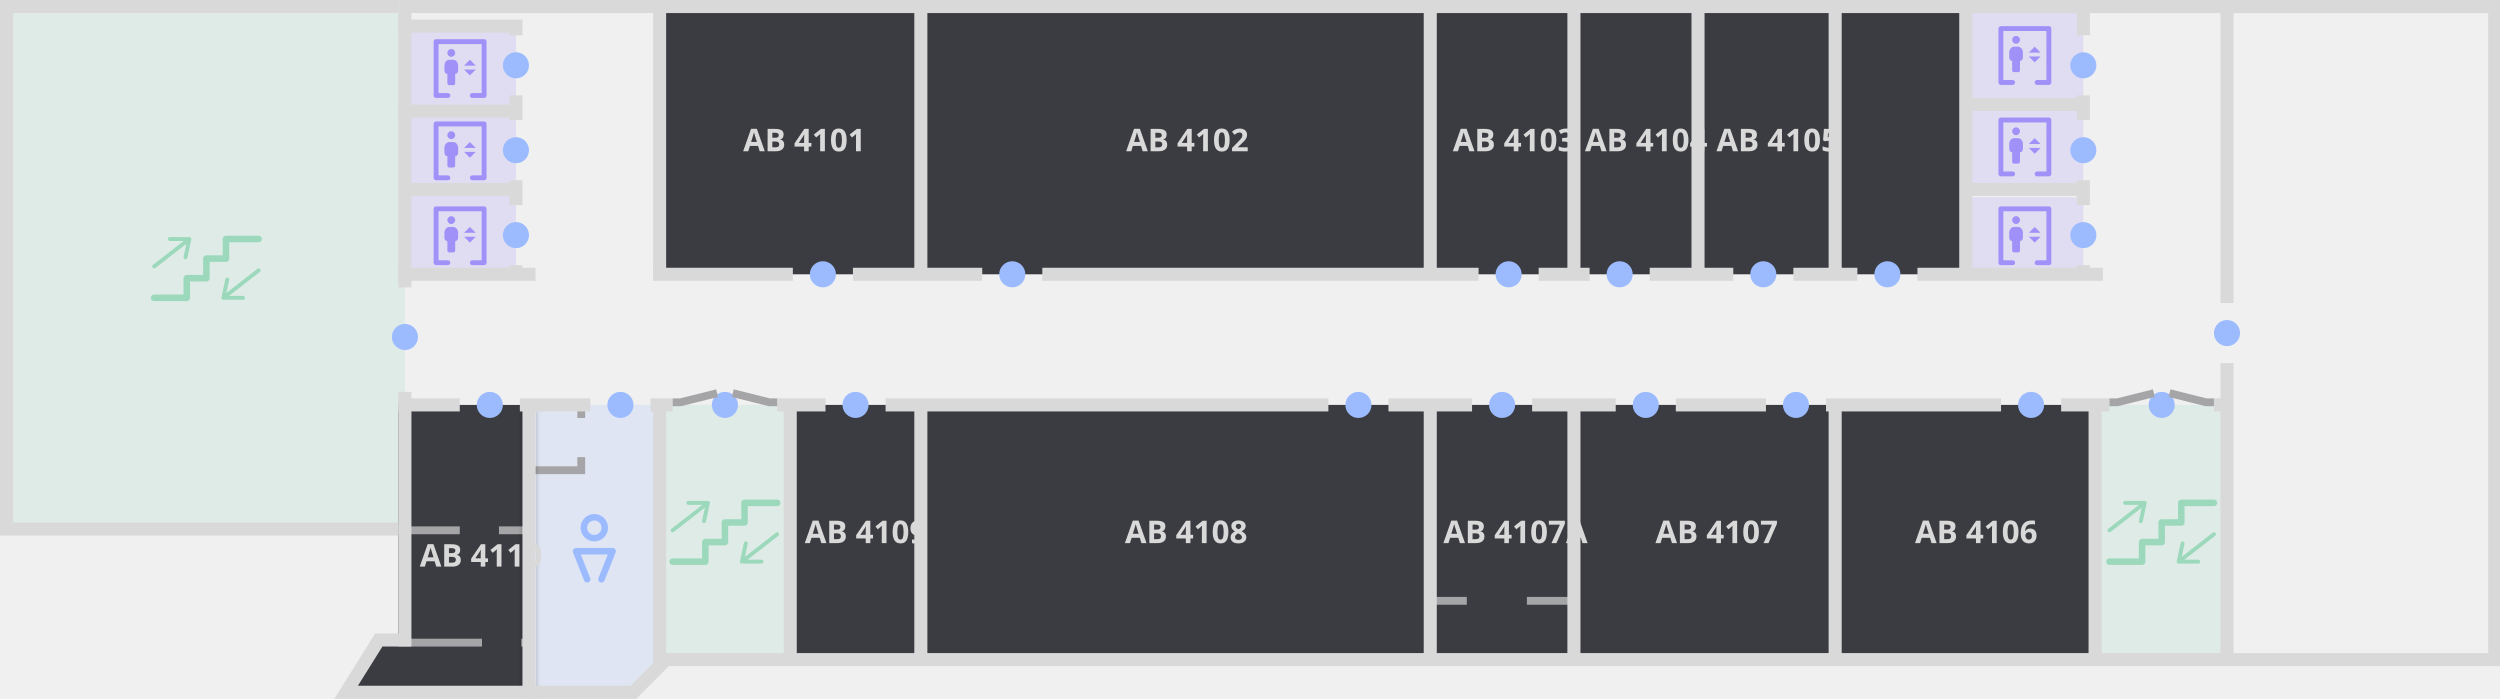
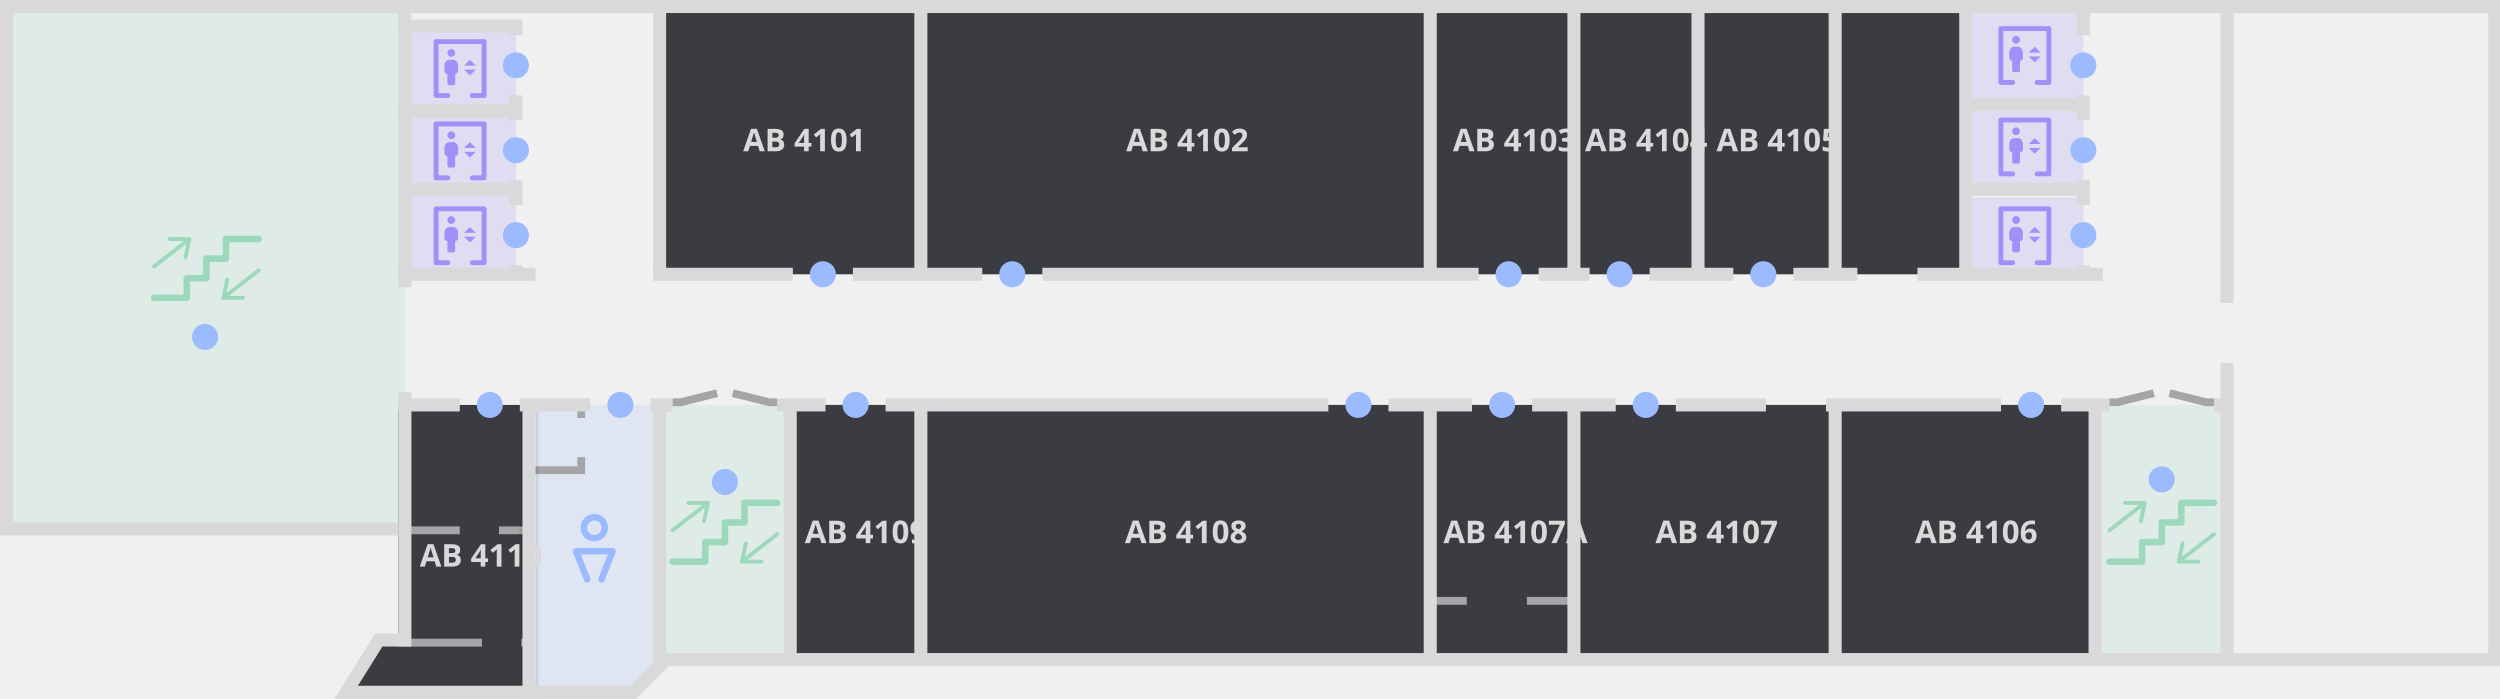
<svg xmlns="http://www.w3.org/2000/svg" width="1914" height="535" viewBox="0 0 1914 535" fill="none">
-   <g id="AV-4-1" clip-path="url(#clip0_3_359)">
+   <g id="AV-4-1" clip-path="url(#clip0_70_4571)">
    <g id="Spaces">
      <path id="av-4110" d="M405 310H305V490H285L260 530H405V310Z" fill="#3B3C41" />
      <path id="av-4109" d="M705 310H605V505H705V310Z" fill="#3B3C41" />
      <path id="av-4108" d="M705 310H1095V505H705V310Z" fill="#3B3C41" />
      <path id="av-4107a" d="M1205 310H1095V505H1205V310Z" fill="#3B3C41" />
      <path id="av-4107" d="M1405 310H1205V505H1405V310Z" fill="#3B3C41" />
      <path id="av-4106" d="M1605 310H1405V505H1605V310Z" fill="#3B3C41" />
      <path id="av-4105" d="M1405 210V5H1300V210H1405Z" fill="#3B3C41" />
      <path id="av-4104" d="M1300 210V5H1205V210H1300Z" fill="#3B3C41" />
      <path id="av-4103" d="M1205 5H1095V210H1205V5Z" fill="#3B3C41" />
      <path id="av-4102" d="M1095 5H705V210H1095V5Z" fill="#3B3C41" />
      <path id="av-4101" d="M505 210H705V5H505V210Z" fill="#3B3C41" />
      <path id="!av-4-1-techroom" d="M1505 5H1405V210H1505V5Z" fill="#3B3C41" />
-       <path id="av-4-0-lift-left-3" opacity="0.2" d="M310 210V150H395V210H310Z" fill="#A091F8" />
-       <path id="av-4-0-lift-left-2" opacity="0.2" d="M310 145V85H395V145H310Z" fill="#A091F8" />
-       <path id="av-4-0-lift-left-1" opacity="0.2" d="M310 85V20H395V85H310Z" fill="#A091F8" />
+       <path id="av-4-1-lift-left-3" opacity="0.2" d="M310 210V150H395V210H310Z" fill="#A091F8" />
+       <path id="av-4-1-lift-left-2" opacity="0.2" d="M310 145V85H395V145H310Z" fill="#A091F8" />
+       <path id="av-4-1-lift-left-1" opacity="0.2" d="M310 85V20H395V85H310Z" fill="#A091F8" />
      <path id="av-4-1-stair-left-1" opacity="0.2" d="M5 5H310V405H5V5Z" fill="#9CD9BC" />
      <path id="av-4-1-stair-left" opacity="0.2" d="M605 310H505V505H605V310Z" fill="#9CD9BC" />
      <path id="av-4-1-wcm" opacity="0.2" d="M505 310H405V530H480L505 505V310Z" fill="#9CBBFF" />
      <path id="av-4-1-lift-right-3" opacity="0.2" d="M1595 151H1505V211H1595V151Z" fill="#A091F8" />
      <path id="av-4-1-lift-right-2" opacity="0.2" d="M1505 80V145H1595V80H1505Z" fill="#A091F8" />
      <path id="av-4-1-lift-right-1" opacity="0.2" d="M1595 5H1505V80H1595V5Z" fill="#A091F8" />
      <path id="av-4-1-stair-right" opacity="0.2" d="M1605 310H1705V505H1605V310Z" fill="#9CD9BC" />
    </g>
    <g id="Walls">
      <path id="Subtract" d="M410 215H305V205H410V215ZM607 215H500V205H607V215ZM752 215H653V205H752V215ZM1132 215H798V205H1132V215ZM1217 215H1178V205H1217V215ZM1422 215H1373V205H1422V215ZM1610 215H1468V205H1610V215ZM1327 215H1263V205H1327V215Z" fill="#D9D9D9" />
      <path id="Subtract_2" d="M1123 463H1095V457H1123V463ZM1205 463H1169V457H1205V463Z" fill="#A5A5A7" />
      <path id="Subtract_3" d="M448 363H405V357H442V350H448V363ZM448 320H442V310H448V320Z" fill="#A5A5A7" />
      <path id="Subtract_4" d="M352 409H305V403H352V409ZM405 409H382V403H405V409Z" fill="#A5A5A7" />
      <path id="Subtract_5" d="M369 495H305V489H369V495ZM405 495H399V489H405V495Z" fill="#A5A5A7" />
-       <g id="Vector 20" filter="url(#filter0_d_3_359)">
+       <g id="Vector 20" filter="url(#filter0_d_70_4571)">
        <path d="M405 530V310" stroke="#D9D9D9" stroke-width="10" />
      </g>
      <path id="Vector 19" d="M1604 310V505" stroke="#D9D9D9" stroke-width="10" />
      <path id="Vector 32" d="M1405 310V505" stroke="#D9D9D9" stroke-width="10" />
      <path id="Vector 17" d="M605 505V310" stroke="#D9D9D9" stroke-width="10" />
      <path id="Vector 16" d="M1405 5V210" stroke="#D9D9D9" stroke-width="10" />
      <path id="Vector 15" d="M1095 5V210" stroke="#D9D9D9" stroke-width="10" />
      <path id="Vector 42" d="M1205 5V210" stroke="#D9D9D9" stroke-width="10" />
      <path id="Vector 43" d="M1300 5V210" stroke="#D9D9D9" stroke-width="10" />
      <path id="Vector 40" d="M705 5V210" stroke="#D9D9D9" stroke-width="10" />
      <path id="Vector 13" d="M1205 505V310" stroke="#D9D9D9" stroke-width="10" />
      <path id="Vector 41" d="M1095 505V310" stroke="#D9D9D9" stroke-width="10" />
      <path id="Vector 10" d="M705 505V310" stroke="#D9D9D9" stroke-width="10" />
      <path id="Vector 9" d="M505 510V310" stroke="#D9D9D9" stroke-width="10" />
      <path id="Vector 8" d="M1505 5V210" stroke="#D9D9D9" stroke-width="10" />
      <path id="Vector 5" d="M505 5V210" stroke="#D9D9D9" stroke-width="10" />
      <path id="Subtract_6" d="M1710 505H1700V278H1710V505ZM1710 232H1700V5H1710V232Z" fill="#D9D9D9" />
      <path id="Vector 28" d="M305 85H395" stroke="#D9D9D9" stroke-width="10" />
      <path id="Vector 29" d="M310 145H395" stroke="#D9D9D9" stroke-width="10" />
      <path id="Subtract_7" d="M400 210H390V203H400V210ZM400 157H390V138H400V157ZM400 92H390V73H400V92ZM400 27H390V25H305V15H400V27Z" fill="#D9D9D9" />
      <path id="Vector 30" d="M1505 80H1595" stroke="#D9D9D9" stroke-width="10" />
      <path id="Vector 31" d="M1505 145H1595" stroke="#D9D9D9" stroke-width="10" />
      <path id="Subtract_8" d="M1600 210H1590V203H1600V210ZM1600 157H1590V138H1600V157ZM1600 92H1590V73H1600V92ZM1600 27H1590V5H1600V27Z" fill="#D9D9D9" />
      <path id="Vector 39" d="M305 405H5V5H155H305" stroke="#D9D9D9" stroke-width="10" />
      <path id="Subtract_9" d="M1915 510H512.07L488.535 533.535L487.071 535H255.979L260.76 527.35L285.76 487.35L287.229 485H305V300H315V495H292.771L274.021 525H482.93L506.465 501.465L507.929 500H1905V10H315V220H305V0H1915V510Z" fill="#D9D9D9" />
      <path id="Subtract_10" d="M352 315H305V305H352V315ZM452 315H398V305H452V315ZM515 315H498V305H515V315ZM632 315H595V305H632V315ZM1017 315H678V305H1017V315ZM1127 315H1063V305H1127V315ZM1352 315H1283V305H1352V315ZM1532 315H1398V305H1532V315ZM1615 315H1578V305H1615V315ZM1705 315H1695V305H1705V315ZM1237 315H1173V305H1237V315Z" fill="#D9D9D9" />
    </g>
    <g id="Textes">
      <text id="ÐÐ 4110" fill="#D9D9D9" xml:space="preserve" style="white-space: pre" font-family="GothamSSm" font-size="24" font-weight="bold" letter-spacing="0em">
        <tspan x="321.367" y="433.8">АВ 4110</tspan>
      </text>
      <text id="ÐÐ 4109" fill="#D9D9D9" xml:space="preserve" style="white-space: pre" font-family="GothamSSm" font-size="24" font-weight="bold" letter-spacing="0em">
        <tspan x="616.152" y="415.8">АВ 4109</tspan>
      </text>
      <text id="ÐÐ 4108" fill="#D9D9D9" xml:space="preserve" style="white-space: pre" font-family="GothamSSm" font-size="24" font-weight="bold" letter-spacing="0em">
        <tspan x="861.223" y="415.8">АВ 4108</tspan>
      </text>
      <text id="Ð°Ð² 4107Ð" fill="#D9D9D9" xml:space="preserve" style="white-space: pre" font-family="GothamSSm" font-size="24" font-weight="bold" letter-spacing="0em">
        <tspan x="1105.05" y="415.8">АВ 4107А</tspan>
      </text>
      <text id="ÐÐ 4107" fill="#D9D9D9" xml:space="preserve" style="white-space: pre" font-family="GothamSSm" font-size="24" font-weight="bold" letter-spacing="0em">
        <tspan x="1267.4" y="415.8">АВ 4107</tspan>
      </text>
      <text id="ÐÐ 4106" fill="#D9D9D9" xml:space="preserve" style="white-space: pre" font-family="GothamSSm" font-size="24" font-weight="bold" letter-spacing="0em">
        <tspan x="1466.13" y="415.8">АВ 4106</tspan>
      </text>
      <text id="ÐÐ 4105" fill="#D9D9D9" xml:space="preserve" style="white-space: pre" font-family="GothamSSm" font-size="24" font-weight="bold" letter-spacing="0em">
        <tspan x="1314.12" y="115.8">АВ 4105</tspan>
      </text>
      <text id="ÐÐ 4104" fill="#D9D9D9" xml:space="preserve" style="white-space: pre" font-family="GothamSSm" font-size="24" font-weight="bold" letter-spacing="0em">
        <tspan x="1213.45" y="115.8">АВ 4104</tspan>
      </text>
      <text id="ÐÐ 4103" fill="#D9D9D9" xml:space="preserve" style="white-space: pre" font-family="GothamSSm" font-size="24" font-weight="bold" letter-spacing="0em">
        <tspan x="1112.3" y="115.8">АВ 4103</tspan>
      </text>
      <text id="ÐÐ 4102" fill="#D9D9D9" xml:space="preserve" style="white-space: pre" font-family="GothamSSm" font-size="24" font-weight="bold" letter-spacing="0em">
        <tspan x="862.191" y="115.8">АВ 4102</tspan>
      </text>
      <text id="ÐÐ 4101" fill="#D9D9D9" xml:space="preserve" style="white-space: pre" font-family="GothamSSm" font-size="24" font-weight="bold" letter-spacing="0em">
        <tspan x="568.961" y="115.8">АВ 4101</tspan>
      </text>
    </g>
    <g id="Entrances">
      <circle id="23" cx="475" cy="310" r="10" fill="#9CBBFF" />
      <circle id="24" cx="375" cy="310" r="10" fill="#9CBBFF" />
-       <circle id="10" cx="1445" cy="210" r="10" fill="#9CBBFF" />
      <circle id="3" cx="395" cy="115" r="10" fill="#9CBBFF" />
      <circle id="4" cx="395" cy="50" r="10" fill="#9CBBFF" />
      <circle id="2" cx="395" cy="180" r="10" fill="#9CBBFF" />
      <circle id="12" cx="1595" cy="115" r="10" fill="#9CBBFF" />
      <circle id="13" cx="1595" cy="50" r="10" fill="#9CBBFF" />
      <circle id="11" cx="1595" cy="180" r="10" fill="#9CBBFF" />
-       <circle id="14" cx="1705" cy="255" r="10" fill="#9CBBFF" />
-       <circle id="15" cx="1655" cy="310" r="10" fill="#9CBBFF" />
+       <circle id="27" cx="1655" cy="367" r="10" fill="#9CBBFF" />
      <circle id="16" cx="1555" cy="310" r="10" fill="#9CBBFF" />
-       <circle id="17" cx="1375" cy="310" r="10" fill="#9CBBFF" />
      <circle id="18" cx="1260" cy="310" r="10" fill="#9CBBFF" />
      <circle id="19" cx="1150" cy="310" r="10" fill="#9CBBFF" />
      <circle id="20" cx="1040" cy="310" r="10" fill="#9CBBFF" />
      <circle id="21" cx="655" cy="310" r="10" fill="#9CBBFF" />
      <circle id="5" cx="630" cy="210" r="10" fill="#9CBBFF" />
-       <circle id="22" cx="555" cy="310" r="10" fill="#9CBBFF" />
+       <circle id="26" cx="555" cy="369" r="10" fill="#9CBBFF" />
      <circle id="6" cx="775" cy="210" r="10" fill="#9CBBFF" />
      <circle id="7" cx="1155" cy="210" r="10" fill="#9CBBFF" />
      <circle id="8" cx="1240" cy="210" r="10" fill="#9CBBFF" />
      <circle id="9" cx="1350" cy="210" r="10" fill="#9CBBFF" />
-       <circle id="1" cx="310" cy="258" r="10" fill="#9CBBFF" />
+       <circle id="25" cx="157" cy="258" r="10" fill="#9CBBFF" />
    </g>
    <g id="Icons">
      <g id="Men">
        <g id="Group 6">
          <path id="Vector 200" d="M460.5 443.5L469 422H441L449.5 443.5" stroke="#9CBBFF" stroke-width="5" stroke-linecap="round" stroke-linejoin="round" />
          <circle id="Ellipse 9" cx="455" cy="404" r="8" stroke="#9CBBFF" stroke-width="5" stroke-linecap="round" stroke-linejoin="round" />
        </g>
      </g>
      <g id="Stair">
        <g id="Stair frame">
          <path id="Vector 152" d="M595 385H570V400H555V415H540V430H515" stroke="#9CD9BC" stroke-width="5" stroke-linecap="round" stroke-linejoin="round" />
          <path id="Vector 154" d="M527 385H542M542 385L539 399M542 385L515 406" stroke="#9CD9BC" stroke-width="3" stroke-linecap="round" stroke-linejoin="round" />
          <path id="Vector 155" d="M583 430H568M568 430L571 416M568 430L595 409" stroke="#9CD9BC" stroke-width="3" stroke-linecap="round" stroke-linejoin="round" />
        </g>
      </g>
      <g id="Stair_2">
        <g id="Stair frame_2">
          <path id="Vector 152_2" d="M1695 385H1670V400H1655V415H1640V430H1615" stroke="#9CD9BC" stroke-width="5" stroke-linecap="round" stroke-linejoin="round" />
          <path id="Vector 154_2" d="M1627 385H1642M1642 385L1639 399M1642 385L1615 406" stroke="#9CD9BC" stroke-width="3" stroke-linecap="round" stroke-linejoin="round" />
          <path id="Vector 155_2" d="M1683 430H1668M1668 430L1671 416M1668 430L1695 409" stroke="#9CD9BC" stroke-width="3" stroke-linecap="round" stroke-linejoin="round" />
        </g>
      </g>
      <g id="Doors">
        <path id="Vector 301" d="M549 301L521 308H515" stroke="#A5A5A7" stroke-width="6" />
        <path id="Vector 302" d="M561 301L589 308H595" stroke="#A5A5A7" stroke-width="6" />
      </g>
      <g id="Doors_2">
        <path id="Vector 301_2" d="M1649 301L1621 308H1615" stroke="#A5A5A7" stroke-width="6" />
        <path id="Vector 302_2" d="M1661 301L1689 308H1695" stroke="#A5A5A7" stroke-width="6" />
      </g>
      <g id="Elevator">
        <g id="Vector">
          <path d="M364.25 50.25L359.75 45.75L355.25 50.25H364.25Z" fill="#A091F8" />
          <path d="M364.25 53.25L359.75 57.75L355.25 53.25H364.25Z" fill="#A091F8" />
          <path d="M350.75 50.25C350.75 48 349.25 45.75 347 45.75H344C341.75 45.75 340.25 48 340.25 50.25V54C340.25 55.5 341.375 56.625 342.5 56.625V63.75C342.5 64.95 343.5 65.25 344 65.25H347C347.5 65.25 348.5 64.95 348.5 63.75V56.625C349.625 56.625 350.75 55.5 350.75 54V50.25Z" fill="#A091F8" />
          <path d="M348.5 40.5C348.5 42.157 347.157 43.5 345.5 43.5C343.843 43.5 342.5 42.157 342.5 40.5C342.5 38.843 343.843 37.5 345.5 37.5C347.157 37.5 348.5 38.843 348.5 40.5Z" fill="#A091F8" />
        </g>
        <path id="Vector 201" d="M342.875 73.125H333.875V31.875H370.625V73.125H361.625" stroke="#A091F8" stroke-width="3.75" stroke-linecap="round" stroke-linejoin="round" />
      </g>
      <g id="Elevator_2">
        <g id="Vector_2">
          <path d="M1562.25 40.25L1557.75 35.75L1553.25 40.25H1562.25Z" fill="#A091F8" />
          <path d="M1562.25 43.25L1557.75 47.75L1553.25 43.25H1562.25Z" fill="#A091F8" />
          <path d="M1548.75 40.25C1548.75 38 1547.25 35.75 1545 35.75H1542C1539.75 35.75 1538.25 38 1538.25 40.25V44C1538.25 45.5 1539.38 46.625 1540.5 46.625V53.75C1540.5 54.95 1541.5 55.25 1542 55.25H1545C1545.5 55.25 1546.5 54.95 1546.5 53.75V46.625C1547.62 46.625 1548.75 45.5 1548.75 44V40.25Z" fill="#A091F8" />
          <path d="M1546.5 30.5C1546.5 32.157 1545.16 33.5 1543.5 33.5C1541.84 33.5 1540.5 32.157 1540.5 30.5C1540.5 28.843 1541.84 27.5 1543.5 27.5C1545.16 27.5 1546.5 28.843 1546.5 30.5Z" fill="#A091F8" />
        </g>
        <path id="Vector 201_2" d="M1540.88 63.125H1531.88V21.875H1568.62V63.125H1559.62" stroke="#A091F8" stroke-width="3.75" stroke-linecap="round" stroke-linejoin="round" />
      </g>
      <g id="Elevator_3">
        <g id="Vector_3">
          <path d="M1562.25 110.25L1557.75 105.75L1553.25 110.25H1562.25Z" fill="#A091F8" />
          <path d="M1562.25 113.25L1557.75 117.75L1553.25 113.25H1562.25Z" fill="#A091F8" />
          <path d="M1548.75 110.25C1548.75 108 1547.25 105.75 1545 105.75H1542C1539.75 105.75 1538.25 108 1538.25 110.25V114C1538.25 115.5 1539.38 116.625 1540.5 116.625V123.75C1540.5 124.95 1541.5 125.25 1542 125.25H1545C1545.5 125.25 1546.5 124.95 1546.5 123.75V116.625C1547.62 116.625 1548.75 115.5 1548.75 114V110.25Z" fill="#A091F8" />
          <path d="M1546.5 100.5C1546.5 102.157 1545.16 103.5 1543.5 103.5C1541.84 103.5 1540.5 102.157 1540.5 100.5C1540.5 98.843 1541.84 97.5 1543.5 97.5C1545.16 97.5 1546.5 98.843 1546.5 100.5Z" fill="#A091F8" />
        </g>
        <path id="Vector 201_3" d="M1540.88 133.125H1531.88V91.875H1568.62V133.125H1559.62" stroke="#A091F8" stroke-width="3.75" stroke-linecap="round" stroke-linejoin="round" />
      </g>
      <g id="Elevator_4">
        <g id="Vector_4">
          <path d="M1562.25 178.25L1557.75 173.75L1553.25 178.25H1562.25Z" fill="#A091F8" />
          <path d="M1562.25 181.25L1557.75 185.75L1553.25 181.25H1562.25Z" fill="#A091F8" />
          <path d="M1548.75 178.25C1548.75 176 1547.25 173.75 1545 173.75H1542C1539.75 173.75 1538.25 176 1538.25 178.25V182C1538.25 183.5 1539.38 184.625 1540.5 184.625V191.75C1540.5 192.95 1541.5 193.25 1542 193.25H1545C1545.5 193.25 1546.5 192.95 1546.5 191.75V184.625C1547.62 184.625 1548.75 183.5 1548.75 182V178.25Z" fill="#A091F8" />
          <path d="M1546.5 168.5C1546.5 170.157 1545.16 171.5 1543.5 171.5C1541.84 171.5 1540.5 170.157 1540.5 168.5C1540.5 166.843 1541.84 165.5 1543.5 165.5C1545.16 165.5 1546.5 166.843 1546.5 168.5Z" fill="#A091F8" />
        </g>
        <path id="Vector 201_4" d="M1540.88 201.125H1531.88V159.875H1568.62V201.125H1559.62" stroke="#A091F8" stroke-width="3.75" stroke-linecap="round" stroke-linejoin="round" />
      </g>
      <g id="Elevator_5">
        <g id="Vector_5">
          <path d="M364.25 178.25L359.75 173.75L355.25 178.25H364.25Z" fill="#A091F8" />
          <path d="M364.25 181.25L359.75 185.75L355.25 181.25H364.25Z" fill="#A091F8" />
          <path d="M350.75 178.25C350.75 176 349.25 173.75 347 173.75H344C341.75 173.75 340.25 176 340.25 178.25V182C340.25 183.5 341.375 184.625 342.5 184.625V191.75C342.5 192.95 343.5 193.25 344 193.25H347C347.5 193.25 348.5 192.95 348.5 191.75V184.625C349.625 184.625 350.75 183.5 350.75 182V178.25Z" fill="#A091F8" />
          <path d="M348.5 168.5C348.5 170.157 347.157 171.5 345.5 171.5C343.843 171.5 342.5 170.157 342.5 168.5C342.5 166.843 343.843 165.5 345.5 165.5C347.157 165.5 348.5 166.843 348.5 168.5Z" fill="#A091F8" />
        </g>
        <path id="Vector 201_5" d="M342.875 201.125H333.875V159.875H370.625V201.125H361.625" stroke="#A091F8" stroke-width="3.75" stroke-linecap="round" stroke-linejoin="round" />
      </g>
      <g id="Elevator_6">
        <g id="Vector_6">
          <path d="M364.25 113.25L359.75 108.75L355.25 113.25H364.25Z" fill="#A091F8" />
          <path d="M364.25 116.25L359.75 120.75L355.25 116.25H364.25Z" fill="#A091F8" />
          <path d="M350.75 113.25C350.75 111 349.25 108.75 347 108.75H344C341.75 108.75 340.25 111 340.25 113.25V117C340.25 118.5 341.375 119.625 342.5 119.625V126.75C342.5 127.95 343.5 128.25 344 128.25H347C347.5 128.25 348.5 127.95 348.5 126.75V119.625C349.625 119.625 350.75 118.5 350.75 117V113.25Z" fill="#A091F8" />
          <path d="M348.5 103.5C348.5 105.157 347.157 106.5 345.5 106.5C343.843 106.5 342.5 105.157 342.5 103.5C342.5 101.843 343.843 100.5 345.5 100.5C347.157 100.5 348.5 101.843 348.5 103.5Z" fill="#A091F8" />
        </g>
        <path id="Vector 201_6" d="M342.875 136.125H333.875V94.875H370.625V136.125H361.625" stroke="#A091F8" stroke-width="3.75" stroke-linecap="round" stroke-linejoin="round" />
      </g>
      <g id="Stair_3">
        <g id="Stair frame_3">
          <path id="Vector 152_3" d="M198 183H173V198H158V213H143V228H118" stroke="#9CD9BC" stroke-width="5" stroke-linecap="round" stroke-linejoin="round" />
          <path id="Vector 154_3" d="M130 183H145M145 183L142 197M145 183L118 204" stroke="#9CD9BC" stroke-width="3" stroke-linecap="round" stroke-linejoin="round" />
          <path id="Vector 155_3" d="M186 228H171M171 228L174 214M171 228L198 207" stroke="#9CD9BC" stroke-width="3" stroke-linecap="round" stroke-linejoin="round" />
        </g>
      </g>
    </g>
  </g>
  <defs>
-     <filter id="filter0_d_3_359" x="396" y="310" width="18" height="228" filterUnits="userSpaceOnUse" color-interpolation-filters="sRGB">
+     <filter id="filter0_d_70_4571" x="396" y="310" width="18" height="228" filterUnits="userSpaceOnUse" color-interpolation-filters="sRGB">
      <feFlood flood-opacity="0" result="BackgroundImageFix" />
      <feColorMatrix in="SourceAlpha" type="matrix" values="0 0 0 0 0 0 0 0 0 0 0 0 0 0 0 0 0 0 127 0" result="hardAlpha" />
      <feOffset dy="4" />
      <feGaussianBlur stdDeviation="2" />
      <feComposite in2="hardAlpha" operator="out" />
      <feColorMatrix type="matrix" values="0 0 0 0 0 0 0 0 0 0 0 0 0 0 0 0 0 0 0.25 0" />
-       <feBlend mode="normal" in2="BackgroundImageFix" result="effect1_dropShadow_3_359" />
-       <feBlend mode="normal" in="SourceGraphic" in2="effect1_dropShadow_3_359" result="shape" />
+       <feBlend mode="normal" in2="BackgroundImageFix" result="effect1_dropShadow_70_4571" />
+       <feBlend mode="normal" in="SourceGraphic" in2="effect1_dropShadow_70_4571" result="shape" />
    </filter>
-     <clipPath id="clip0_3_359">
+     <clipPath id="clip0_70_4571">
      <rect width="1914" height="535" fill="white" />
    </clipPath>
  </defs>
</svg>
